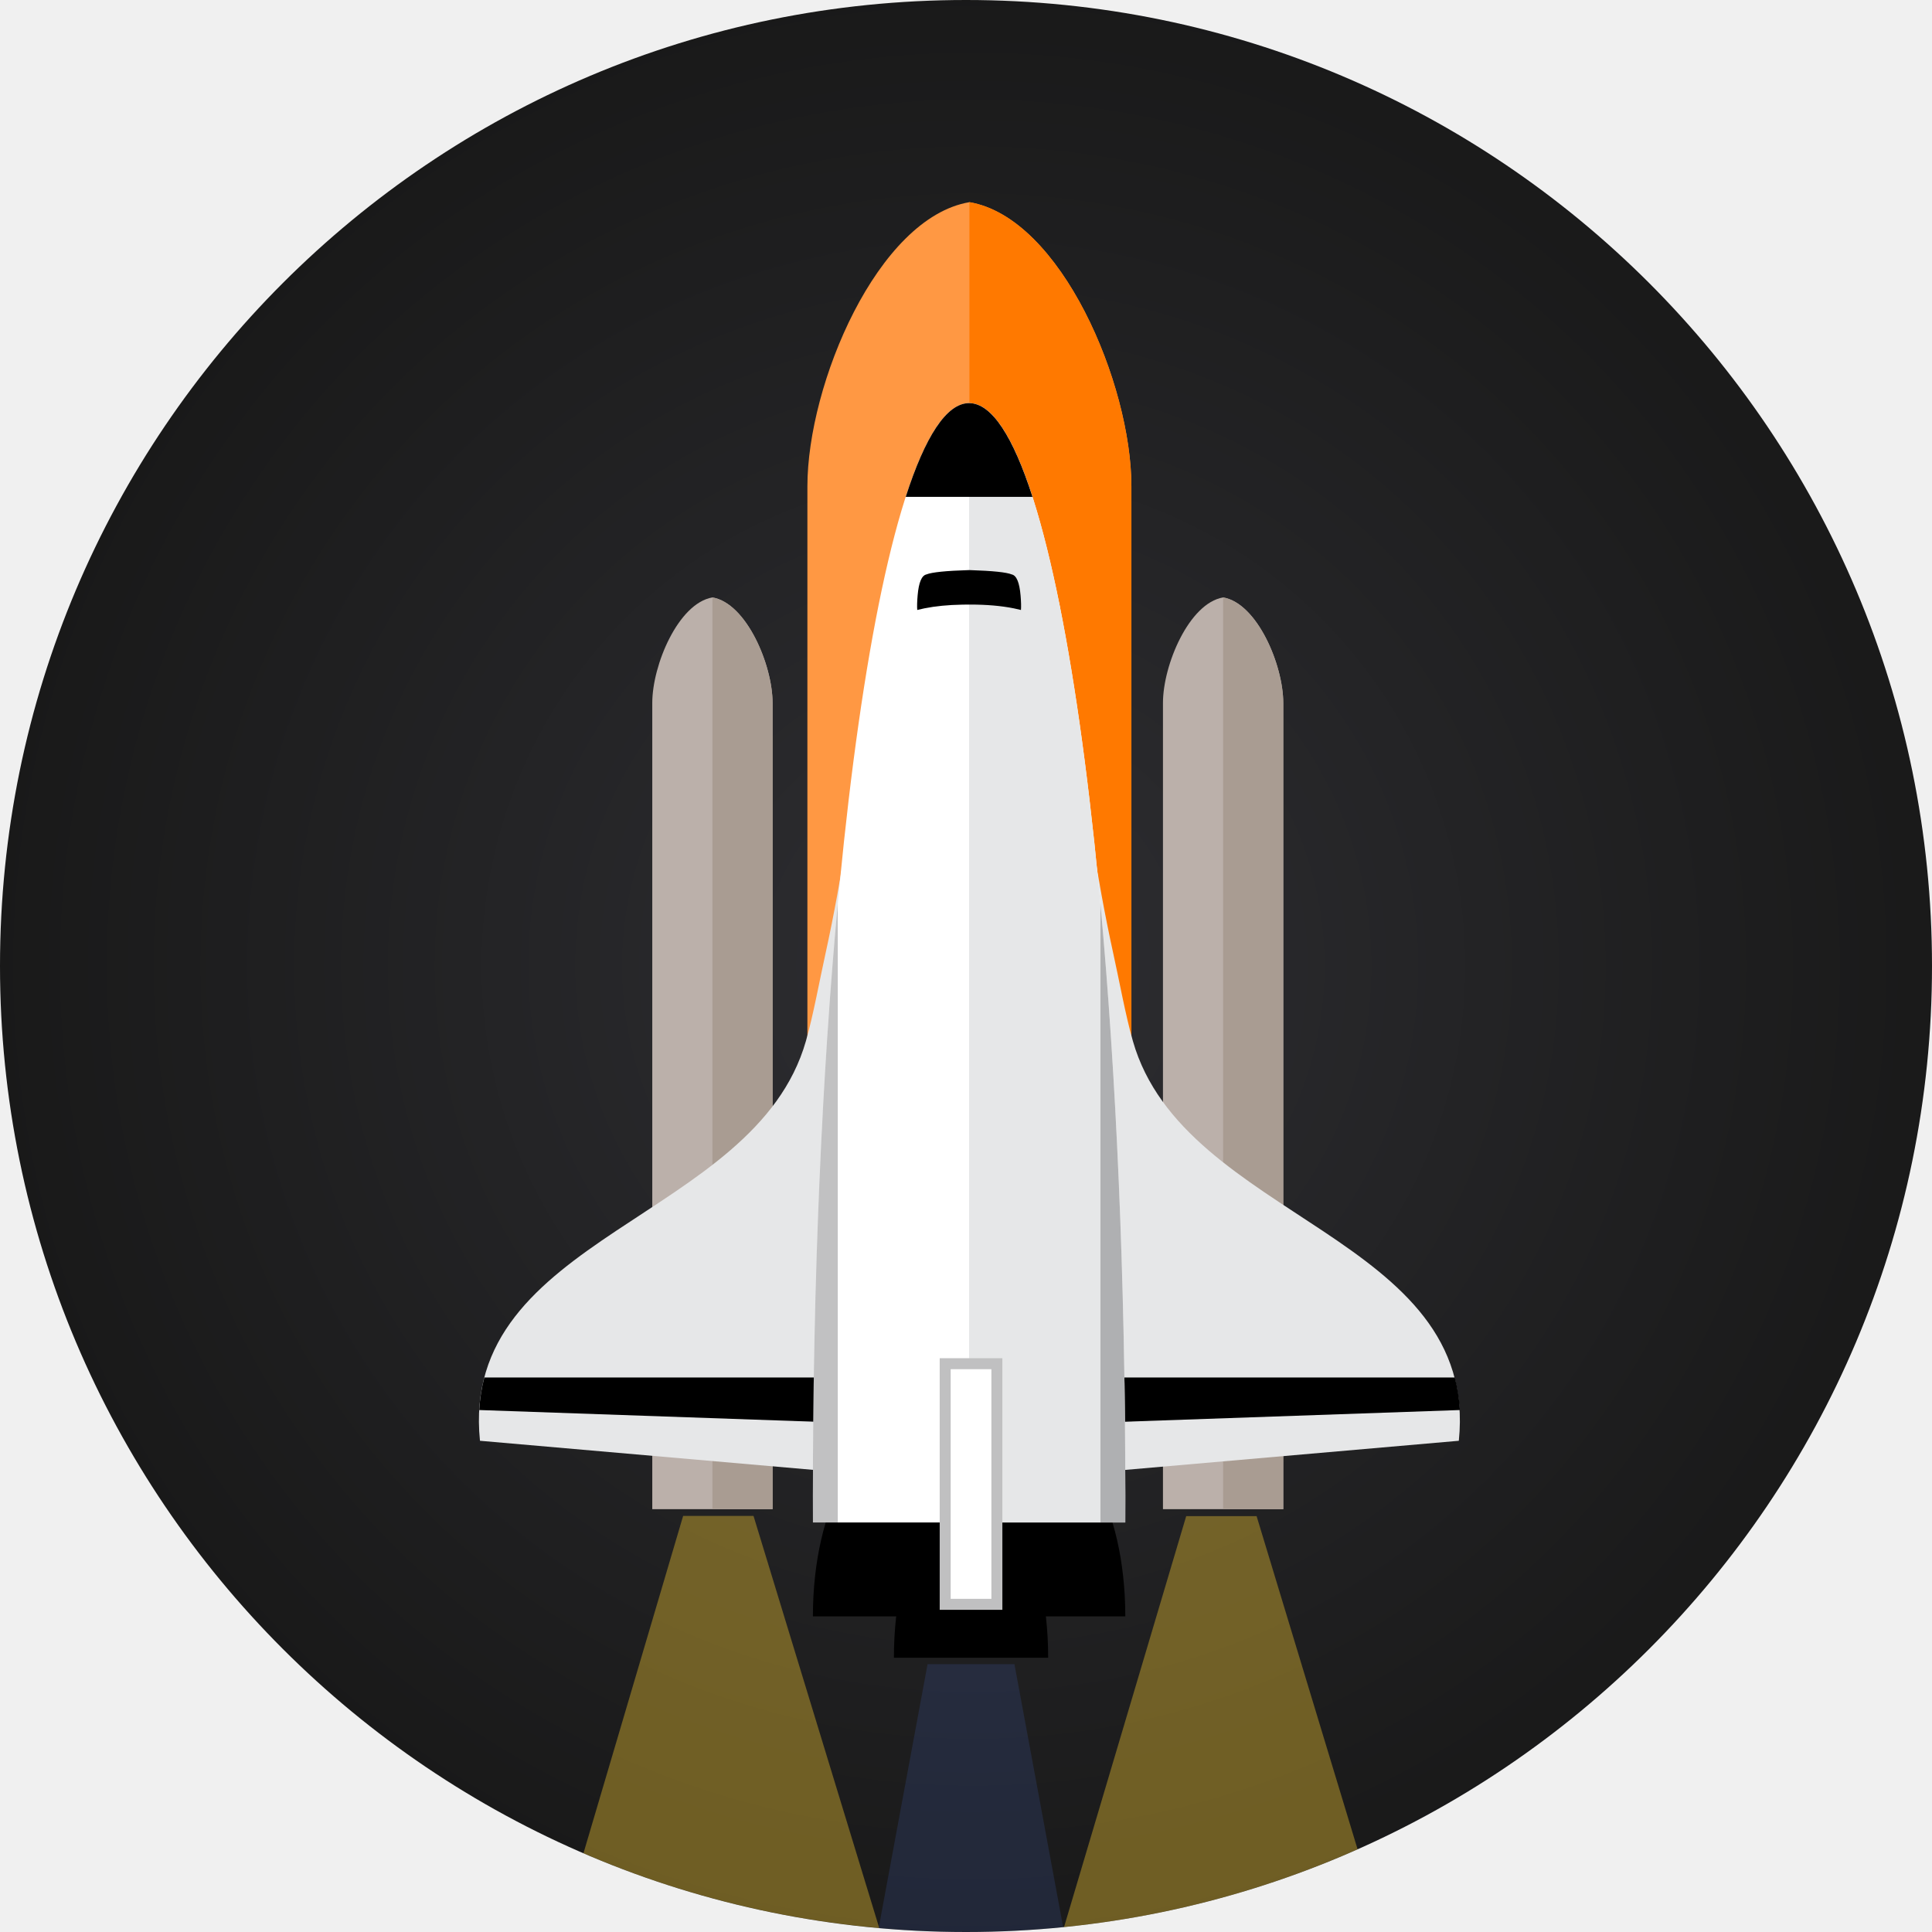
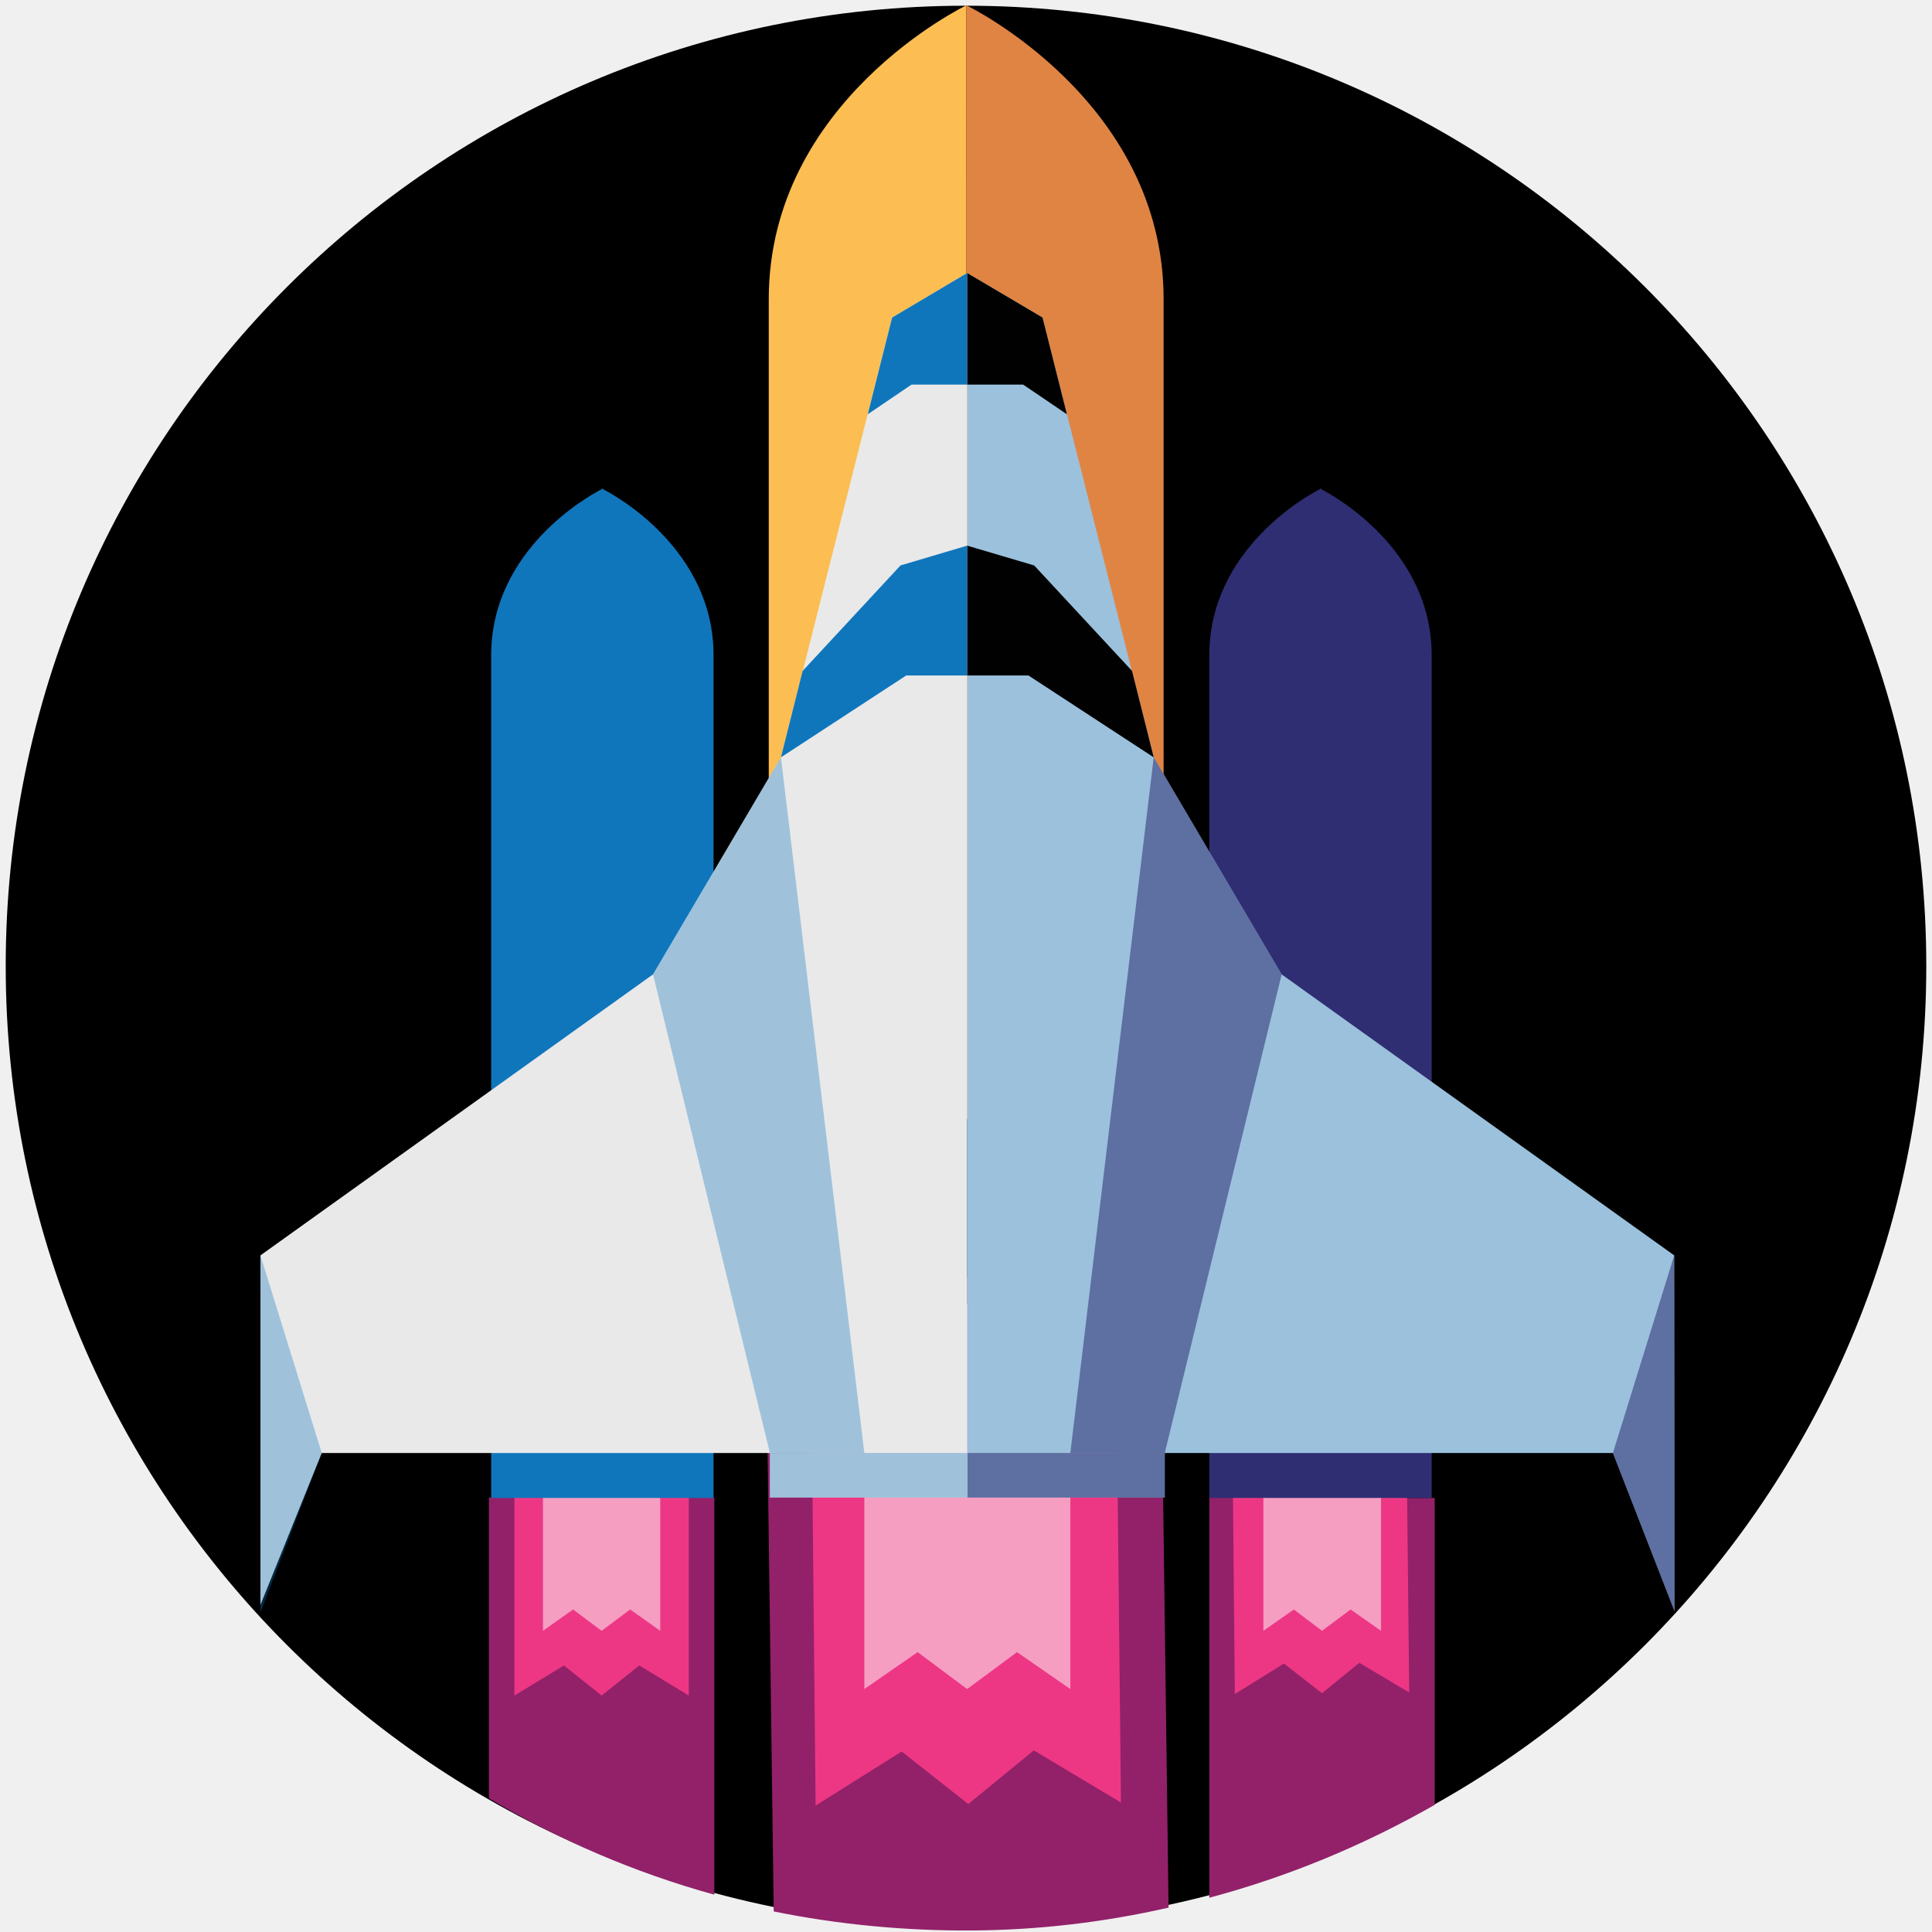
- <svg xmlns="http://www.w3.org/2000/svg" version="1.1" id="Layer_1" x="0px" y="0px" width="351.881px" height="351.882px" viewBox="0 0 351.881 351.882" enable-background="new 0 0 351.881 351.882" xml:space="preserve">
-   <radialGradient id="SVGID_1_" cx="177.274" cy="175.941" r="179.142" gradientUnits="userSpaceOnUse">
-     <stop offset="0" style="stop-color:#2E2E32" />
-     <stop offset="1" style="stop-color:#191919" />
-   </radialGradient>
-   <circle fill="url(#SVGID_1_)" cx="175.941" cy="175.941" r="175.941" />
-   <path fill="#FF9843" d="M176.56,36.823c-16.724,2.843-29.506,33.15-29.506,51.771v161.951h29.506h29.506V88.594  C206.066,69.973,193.284,39.666,176.56,36.823z" />
-   <polygon fill="#2E2E32" points="123.642,250.655 122.188,250.596 121.798,257.703 123.365,257.889 " />
-   <path fill="#FF7900" d="M176.56,36.823v213.722h29.506V88.594C206.066,69.973,193.284,39.666,176.56,36.823z" />
-   <polygon fill="#2E2E32" points="228.611,250.655 230.066,250.596 230.456,257.703 228.889,257.889 " />
-   <path fill="#BBB0AA" d="M222.77,108.812c-6.209,1.055-10.955,12.308-10.955,19.222v146.833h10.955h10.955V128.034  C233.725,121.12,228.979,109.867,222.77,108.812z" />
-   <path fill="#BBB0AA" d="M129.756,108.812c-6.21,1.055-10.955,12.308-10.955,19.222v146.833h10.955h10.955V128.034  C140.712,121.12,135.966,109.867,129.756,108.812z" />
-   <path d="M168.346,277.288c-3.36,5.669-5.537,14.584-5.537,24.643h28.098c0-10.059-2.177-18.974-5.537-24.643H168.346z" />
-   <path d="M182.395,269.759c-3.36,5.669-5.537,14.584-5.537,24.643h28.098c0-10.059-2.177-18.974-5.537-24.643H182.395z" />
-   <path d="M153.592,269.759c-3.36,5.669-5.537,14.584-5.537,24.643h28.098c0-10.059-2.177-18.974-5.537-24.643H153.592z" />
-   <path fill="#A99C92" d="M129.756,108.812v166.056h10.955V128.034C140.712,121.12,135.966,109.867,129.756,108.812z" />
-   <path fill="#E6E7E8" d="M146.783,189.611c1.347-4.69,2.507-11.153,3.564-15.911c1.569-7.146,2.848-14.342,3.991-21.573  c1.108-7.077,2.08-14.172,3.018-21.266c0.887-6.651,1.722-13.301,2.677-19.935c0.641-4.502,1.326,1.007,2.148-3.467v161.483  l-74.762-6.528C83.6,224.963,137.472,222.234,146.783,189.611z" />
-   <path fill="#A99C92" d="M222.77,108.812v166.056h10.955V128.034C233.725,121.12,228.979,109.867,222.77,108.812z" />
-   <path fill="#E6E7E8" d="M206.337,189.611c-1.347-4.69-2.507-11.153-3.564-15.911c-1.569-7.146-2.848-14.342-3.991-21.573  c-1.108-7.077-2.08-14.172-3.018-21.266c-0.887-6.651-1.723-13.301-2.677-19.935c-0.641-4.502-1.326,1.007-2.148-3.467v161.483  l74.762-6.528C269.52,224.963,215.648,222.234,206.337,189.611z" />
-   <path d="M265.894,256.814l-65.114,2.271l-0.294-8.199h64.483C265.46,252.752,265.775,254.724,265.894,256.814z" />
-   <path d="M87.288,256.814l65.114,2.271l0.294-8.199H88.213C87.722,252.752,87.407,254.724,87.288,256.814z" />
+ <svg xmlns="http://www.w3.org/2000/svg" version="1.1" id="Layer_1" x="0px" y="0px" viewBox="0 0 507.4 507.4" style="enable-background:new 0 0 507.4 507.4;" xml:space="preserve">
+   <style type="text/css">
+ 	.st0{fill:#922169;}
+ 	.st1{fill:#ED3784;}
+ 	.st2{fill:#F59EC1;}
+ 	.st3{fill:#0F76BC;}
+ 	.st4{fill:#2F2E73;}
+ 	.st5{fill:#FCBE52;}
+ 	.st6{fill:#E08444;}
+ 	.st7{fill:#9BC1DD;}
+ 	.st8{fill:#E9E9EA;}
+ 	.st9{opacity:0.56;fill:#2F2E73;}
+ 	.st10{fill:#010101;}
+ 	.st11{opacity:0.34;fill:#0F76BC;}
+ </style>
  <g>
-     <path fill="#FFFFFF" d="M204.948,277.288c0.006-1.627,0.009-3.259,0.009-4.896c0-109.887-12.738-198.968-28.451-198.968   c-15.713,0-28.451,89.081-28.451,198.968c0,1.637,0.003,3.268,0.009,4.896H204.948z" />
-     <path fill="#E6E7E8" d="M204.948,277.288c0.006-1.627,0.009-3.259,0.009-4.896c0-109.887-12.738-198.968-28.451-198.968v203.864   H204.948z" />
-     <path d="M185.856,111.073c0.032,0.009,0.063,0.022,0.093,0.031c0.052-0.631,0.029-1.514-0.068-2.641   c-0.202-2.365-0.733-3.642-1.597-3.837c-0.976-0.399-3.499-0.659-7.57-0.788c-0.07-0.004-0.139-0.004-0.209-0.007   c-4.192,0.126-6.785,0.39-7.779,0.794c-0.864,0.195-1.395,1.473-1.597,3.837c-0.096,1.127-0.12,2.01-0.068,2.641   c0.03-0.009,0.061-0.022,0.093-0.031c0.394-0.097,0.799-0.189,1.217-0.273c2.013-0.405,4.297-0.628,6.852-0.672   c0.055-0.004,0.111-0.004,0.166-0.004l1.255-0.012c0.023,0,0.046,0,0.07,0c2.993,0,5.636,0.229,7.925,0.688   C185.057,110.884,185.462,110.975,185.856,111.073L185.856,111.073z" />
-     <path opacity="0.3" fill="#2E2E32" d="M152.586,164.63c-2.867,31.056-4.531,68.048-4.531,107.762c0,1.636,0.003,3.268,0.009,4.896   h4.522V164.63z" />
-     <path opacity="0.3" fill="#2E2E32" d="M200.426,164.63c2.867,31.056,4.531,68.048,4.531,107.762c0,1.636-0.003,3.268-0.009,4.896   h-4.522V164.63z" />
-     <path d="M188.05,90.497c-3.528-10.968-7.434-17.073-11.544-17.073c-4.11,0-8.016,6.105-11.544,17.073H188.05z" />
+     <circle cx="253.7" cy="253.7" r="252.2" />
+     <path class="st0" d="M201,335.9l2.2,166.1c16.8,3.4,34.1,5.1,51.9,5s35.1-2.2,51.8-6l-2.2-166.1l-51.9,0.5L201,335.9z" />
+     <polygon class="st1" points="253,342.7 212.9,343.1 214.2,474.2 236.8,460 254.3,473.8 271.5,459.7 294.4,473.4 293,342.3  " />
+     <polygon class="st2" points="254,342.4 227,342.4 227,443.6 241,433.9 254,443.6 267.1,433.9 281.1,443.6 281.1,342.4  " />
+     <g>
+       <path class="st0" d="M347.2,393.3h-29.6v105.1c21-5.6,40.8-13.9,59.2-24.4v-80.6H347.2z" />
+       <path class="st0" d="M158,393.3h-29.6v79c18.3,10.9,38.2,19.5,59.2,25.3V393.3H158z" />
+     </g>
+     <polygon class="st1" points="346.5,370 323.6,370.2 324.3,444.9 337.2,436.9 347.2,444.7 357,436.7 370.1,444.5 369.3,369.7  " />
+     <polygon class="st2" points="347.2,370.6 331.8,370.6 331.8,428.3 339.8,422.7 347.2,428.3 354.7,422.7 362.7,428.3 362.7,370.6     " />
+     <polygon class="st1" points="158,370.6 135.1,370.6 135.1,445.3 148.1,437.4 158,445.3 167.9,437.4 180.9,445.3 180.9,370.6  " />
+     <polygon class="st2" points="158,370.6 142.6,370.6 142.6,428.3 150.5,422.7 158,428.3 165.5,422.7 173.4,428.3 173.4,370.6  " />
+     <path class="st3" d="M158.4,128.5l0-0.2c0,0-0.1,0-0.2,0.1c-0.1-0.1-0.2-0.1-0.2-0.1l0,0.2c-3.2,1.6-29,15.8-29,43.6   c0,29.6,0,221.3,0,221.3h29h0.4h29c0,0,0-191.7,0-221.3C187.4,144.3,161.6,130.1,158.4,128.5z" />
+     <path class="st4" d="M347,128.5l0-0.2c0,0-0.1,0-0.2,0.1c-0.1-0.1-0.2-0.1-0.2-0.1v0.2c-3.2,1.6-29,15.8-29,43.6   c0,29.6,0,221.3,0,221.3h29h0.4h29c0,0,0-191.7,0-221.3C376,144.3,350.2,130.1,347,128.5z" />
+     <path class="st5" d="M253.8,1.4c0,0-51.9,24.9-51.9,77.2s0,215.3,0,215.3h51.9L253.8,1.4z" />
+     <path class="st6" d="M253.8,1.4c0,0,51.8,24.9,51.8,77.2s0,215.3,0,215.3h-51.9L253.8,1.4z" />
+     <g>
+       <polygon class="st7" points="439.7,329.7 336.6,255.9 303,198.9 273.8,83.4 254,71.7 254,381.6 423.6,381.6 439.8,423.2   " />
+       <g>
+         <polygon class="st8" points="234.3,83.4 205.1,198.9 171.5,255.9 68.4,329.7 68.4,421.5 84.5,381.6 254,381.6 254,71.7    " />
+       </g>
+     </g>
+     <polygon class="st9" points="336.6,255.9 305.9,381.6 281.1,381.6 303,198.9  " />
+     <polygon class="st10" points="254,143.3 271.6,148.5 297.3,176.2 303,198.9 270.1,177.4 254,177.4  " />
+     <polygon class="st10" points="254,101 268.7,101 280.2,108.8 273.8,83.4 254,71.7  " />
+     <polygon class="st11" points="171.5,255.9 202.2,381.6 227,381.6 205.1,198.9  " />
+     <polygon class="st3" points="254,143.3 236.5,148.5 210.8,176.2 205.1,198.9 238,177.4 254,177.4  " />
+     <polygon class="st3" points="254,101 239.4,101 227.9,108.8 234.3,83.4 254,71.7  " />
+     <rect x="254" y="381.6" class="st7" width="51.9" height="11.7" />
+     <rect x="254" y="381.6" class="st9" width="51.9" height="11.7" />
+     <rect x="202.2" y="381.6" class="st8" width="51.9" height="11.7" />
+     <rect x="202.2" y="381.6" class="st11" width="51.9" height="11.7" />
+     <g>
+       <line class="st9" x1="439.8" y1="423.2" x2="439.8" y2="423.2" />
+       <polygon class="st9" points="423.6,381.6 439.8,423.2 439.7,329.7   " />
+     </g>
+     <g>
+       <polygon class="st11" points="68.4,329.7 68.4,423.5 84.5,381.6   " />
+     </g>
  </g>
-   <path opacity="0.4" fill="#EDC233" d="M216.049,276.133l-22.252,74.852c18.862-1.901,36.84-6.79,53.465-14.171l-18.394-60.68  H216.049z" />
-   <path opacity="0.4" fill="#EDC233" d="M124.422,276.097l-18.155,61.438c16.771,7.241,34.89,11.943,53.878,13.633l-22.905-75.071  H124.422z" />
-   <path opacity="0.2" fill="#405DB5" d="M160.036,351.158c5.154,0.462,10.368,0.712,15.64,0.72c1.278-0.001,2.545-0.029,3.818-0.042  c4.763-0.094,9.481-0.372,14.145-0.837l-8.874-47.899H168.94L160.036,351.158z" />
-   <rect x="172.151" y="248.376" fill="#FFFFFF" stroke="#C0C0C1" stroke-width="2" stroke-miterlimit="10" width="9.414" height="43.826" />
</svg>
